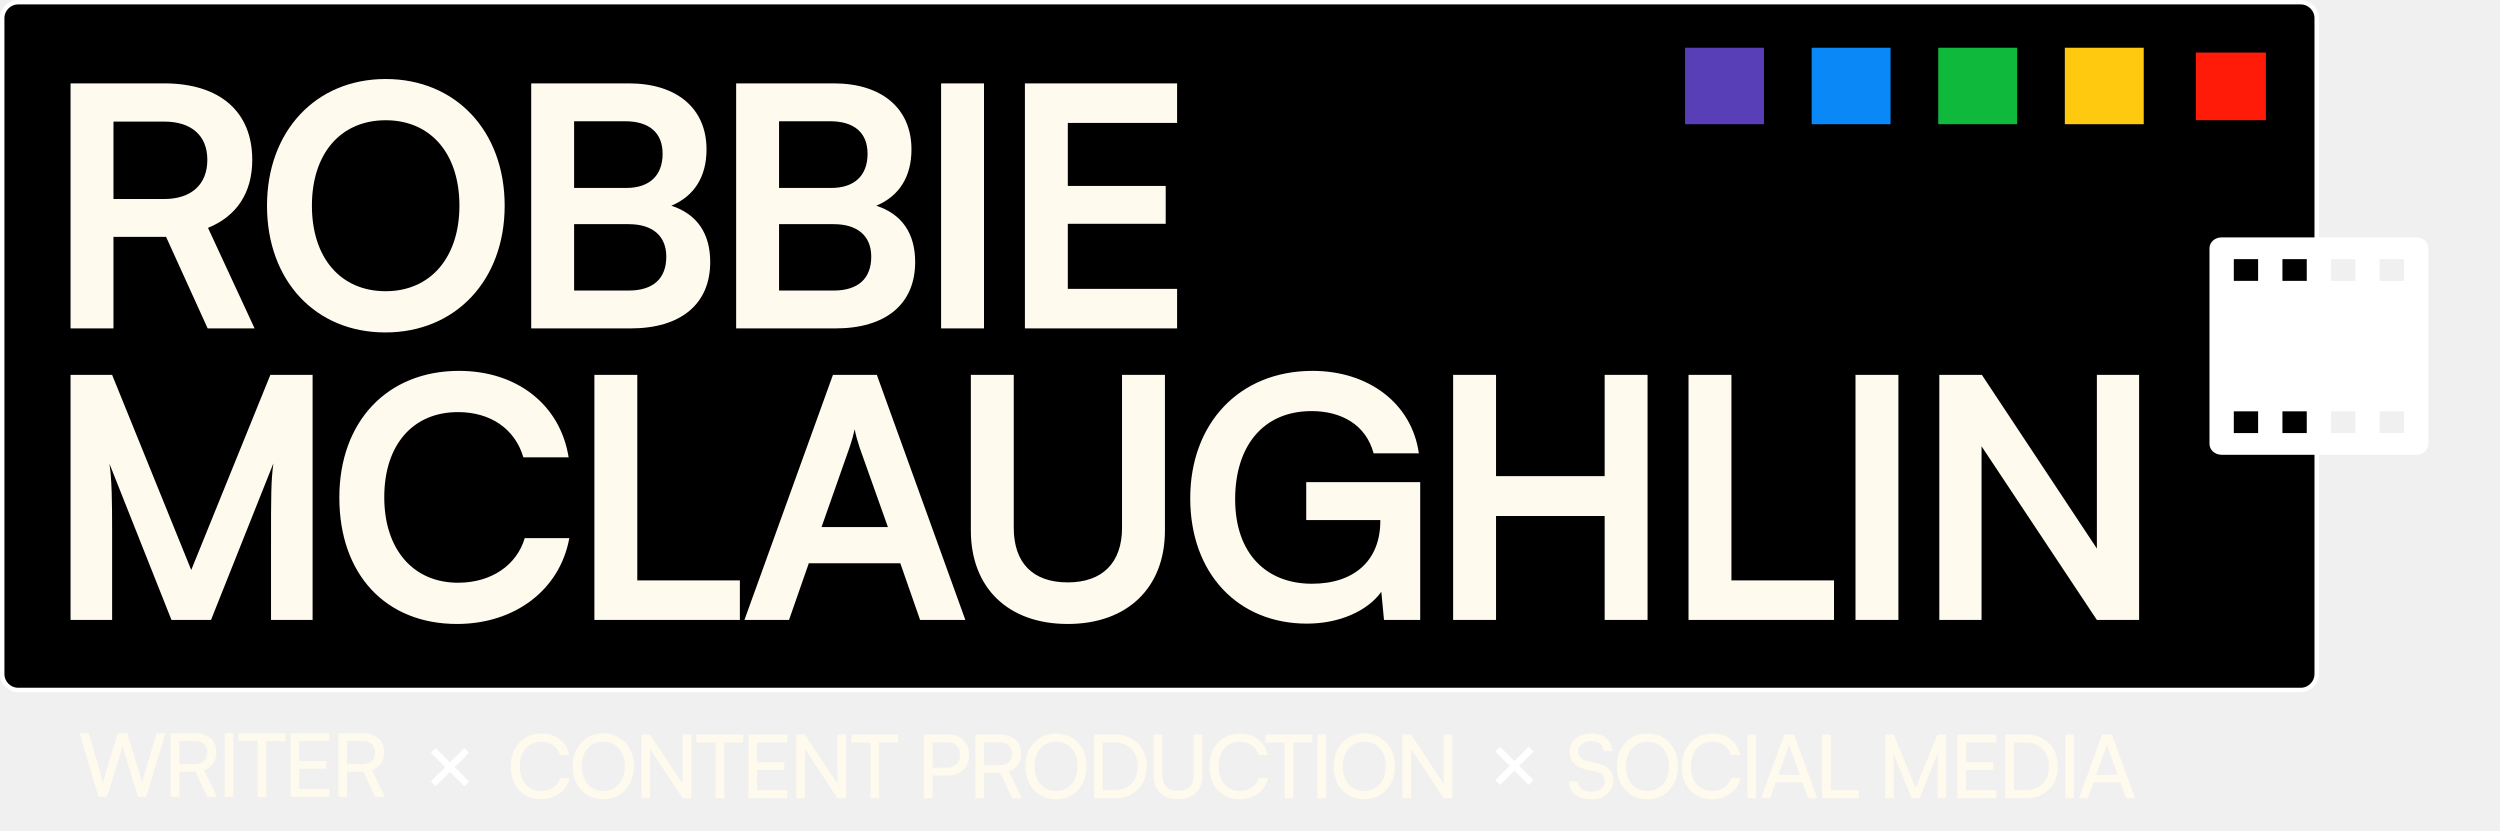
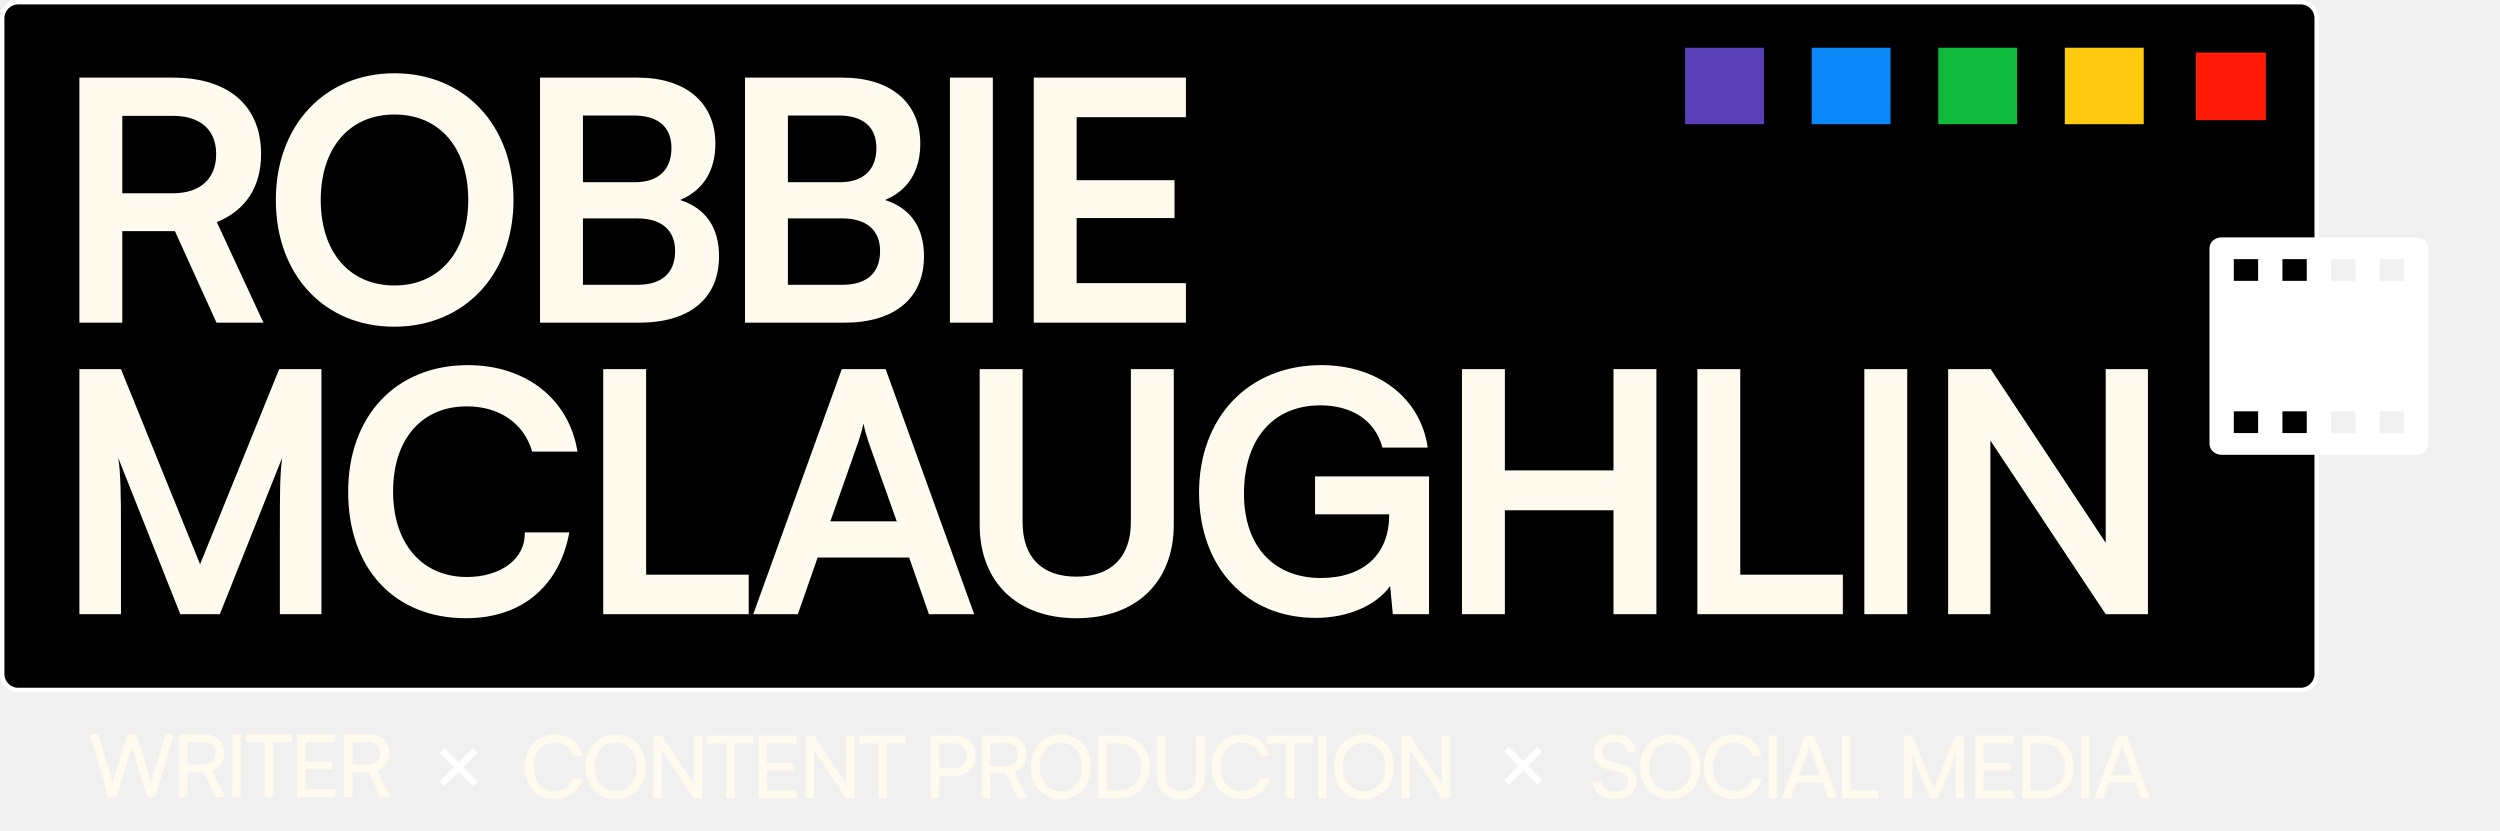
<svg xmlns="http://www.w3.org/2000/svg" width="283" height="94" viewBox="0 0 283 94" fill="none">
  <path d="M2.065 0.25H260.435C261.437 0.25 262.25 1.063 262.25 2.065V76.289C262.25 77.292 261.437 78.105 260.435 78.105H2.065C1.063 78.105 0.25 77.292 0.25 76.289V2.065C0.25 1.063 1.063 0.25 2.065 0.25Z" fill="black" stroke="white" stroke-width="0.5" />
  <g filter="url(#filter0_d_1_297)">
    <path fill-rule="evenodd" clip-rule="evenodd" d="M257 5.45L248.069 5.45V14.106L257 14.106V5.45Z" fill="#FF1B08" />
    <path fill-rule="evenodd" clip-rule="evenodd" d="M257 5.45L248.069 5.45V14.106L257 14.106V5.45Z" stroke="black" />
  </g>
  <g filter="url(#filter1_d_1_297)">
    <path fill-rule="evenodd" clip-rule="evenodd" d="M242.671 5.404L233.739 5.404V14.06L242.671 14.06V5.404Z" fill="#FFC90F" />
  </g>
  <g filter="url(#filter2_d_1_297)">
    <path fill-rule="evenodd" clip-rule="evenodd" d="M228.341 5.404L219.41 5.404V14.06L228.341 14.06V5.404Z" fill="#0FB93C" />
  </g>
  <g filter="url(#filter3_d_1_297)">
    <path fill-rule="evenodd" clip-rule="evenodd" d="M214.011 5.404L205.08 5.404V14.06L214.011 14.06V5.404Z" fill="#0A88F7" />
  </g>
  <g filter="url(#filter4_d_1_297)">
    <path fill-rule="evenodd" clip-rule="evenodd" d="M199.682 5.404L190.75 5.404V14.06L199.682 14.06V5.404Z" fill="#583EB7" />
  </g>
-   <path d="M11.154 90.207L9.011 83.001H10.027L11.343 87.406C11.443 87.785 11.543 88.164 11.642 88.712C11.762 88.134 11.871 87.785 11.981 87.406L13.347 83.001H14.403L15.758 87.406C15.878 87.795 15.978 88.174 16.087 88.712C16.207 88.104 16.307 87.735 16.406 87.416L17.732 83.001H18.729L16.556 90.207H15.619L13.875 84.506L12.111 90.207H11.154ZM20.292 90.207H19.315V83.001H22.036C23.581 83.001 24.498 83.818 24.498 85.164C24.498 86.16 24 86.878 23.103 87.167L24.568 90.207H23.482L22.136 87.356H20.292V90.207ZM20.292 83.878V86.489H22.046C22.953 86.489 23.471 86.001 23.471 85.174C23.471 84.336 22.933 83.878 22.036 83.878H20.292ZM26.415 83.001V90.207H25.438V83.001H26.415ZM26.999 83.898V83.001H32.311V83.898H30.148V90.207H29.172V83.898H26.999ZM37.29 90.207H32.894V83.001H37.29V83.898H33.871V86.15H36.951V87.017H33.871V89.3H37.29V90.207ZM39.283 90.207H38.306V83.001H41.027C42.572 83.001 43.489 83.818 43.489 85.164C43.489 86.16 42.991 86.878 42.094 87.167L43.559 90.207H42.472L41.127 87.356H39.283V90.207ZM39.283 83.878V86.489H41.037C41.944 86.489 42.462 86.001 42.462 85.174C42.462 84.336 41.924 83.878 41.027 83.878H39.283Z" fill="#FFFAEE" />
-   <path d="M177.686 85.092C177.686 83.856 178.682 83.019 180.167 83.019C181.543 83.019 182.43 83.787 182.51 85.032H181.523C181.473 84.315 180.965 83.896 180.157 83.896C179.25 83.896 178.662 84.355 178.662 85.062C178.662 85.64 178.991 85.989 179.669 86.149L180.855 86.428C182.031 86.697 182.629 87.335 182.629 88.351C182.629 89.647 181.622 90.474 180.088 90.474C178.622 90.474 177.646 89.707 177.586 88.471H178.583C178.603 89.159 179.181 89.597 180.088 89.597C181.044 89.597 181.652 89.149 181.652 88.431C181.652 87.863 181.343 87.504 180.656 87.345L179.47 87.076C178.294 86.806 177.686 86.129 177.686 85.092ZM189.956 86.747C189.956 88.939 188.521 90.474 186.478 90.474C184.445 90.474 183.029 88.939 183.029 86.747C183.029 84.564 184.455 83.019 186.488 83.019C188.531 83.019 189.956 84.554 189.956 86.747ZM188.93 86.747C188.93 85.072 187.953 83.966 186.488 83.966C185.023 83.966 184.056 85.072 184.056 86.747C184.056 88.421 185.023 89.537 186.488 89.537C187.953 89.537 188.93 88.411 188.93 86.747ZM193.797 90.464C191.744 90.464 190.378 88.989 190.378 86.757C190.378 84.534 191.783 83.029 193.847 83.029C195.471 83.029 196.717 83.996 196.986 85.471H195.94C195.671 84.534 194.863 83.966 193.817 83.966C192.362 83.966 191.405 85.062 191.405 86.747C191.405 88.431 192.362 89.527 193.817 89.527C194.873 89.527 195.71 88.959 195.979 88.072H197.016C196.707 89.507 195.421 90.464 193.797 90.464ZM198.792 83.149V90.355H197.815V83.149H198.792ZM200.372 90.355H199.356L201.987 83.149H203.073L205.715 90.355H204.688L204.04 88.561H201.01L200.372 90.355ZM202.406 84.703L201.309 87.713H203.751L202.645 84.703C202.595 84.564 202.545 84.394 202.525 84.285C202.505 84.385 202.456 84.554 202.406 84.703ZM207.251 83.149V89.448H210.42V90.355H206.274V83.149H207.251ZM214.366 90.355H213.409V83.149H214.366L216.848 89.208L219.329 83.149H220.306V90.355H219.349V87.504C219.349 86.159 219.359 85.67 219.409 85.162L217.306 90.355H216.389L214.296 85.182C214.346 85.531 214.366 86.268 214.366 87.275V90.355ZM225.981 90.355H221.585V83.149H225.981V84.046H222.562V86.298H225.642V87.165H222.562V89.448H225.981V90.355ZM229.379 90.355H226.997V83.149H229.34C231.492 83.149 232.947 84.604 232.947 86.757C232.947 88.899 231.512 90.355 229.379 90.355ZM229.27 84.046H227.974V89.448H229.31C230.914 89.448 231.931 88.411 231.931 86.757C231.931 85.082 230.914 84.046 229.27 84.046ZM234.768 83.149V90.355H233.791V83.149H234.768ZM236.349 90.355H235.332L237.964 83.149H239.05L241.691 90.355H240.665L240.017 88.561H236.987L236.349 90.355ZM238.382 84.703L237.286 87.713H239.728L238.621 84.703C238.572 84.564 238.522 84.394 238.502 84.285C238.482 84.385 238.432 84.554 238.382 84.703Z" fill="#FFFAEE" />
-   <path d="M61.241 90.464C59.188 90.464 57.822 88.989 57.822 86.757C57.822 84.534 59.228 83.029 61.291 83.029C62.915 83.029 64.161 83.996 64.43 85.471H63.384C63.115 84.534 62.307 83.966 61.261 83.966C59.806 83.966 58.849 85.062 58.849 86.747C58.849 88.431 59.806 89.527 61.261 89.527C62.317 89.527 63.155 88.959 63.424 88.072H64.46C64.151 89.507 62.866 90.464 61.241 90.464ZM71.758 86.747C71.758 88.939 70.322 90.474 68.279 90.474C66.246 90.474 64.831 88.939 64.831 86.747C64.831 84.564 66.256 83.019 68.289 83.019C70.332 83.019 71.758 84.554 71.758 86.747ZM70.731 86.747C70.731 85.072 69.754 83.966 68.289 83.966C66.824 83.966 65.857 85.072 65.857 86.747C65.857 88.421 66.824 89.537 68.289 89.537C69.754 89.537 70.731 88.411 70.731 86.747ZM73.585 90.355H72.608V83.149H73.585L77.273 88.72V83.149H78.249V90.355H77.273L73.585 84.783V90.355ZM78.831 84.046V83.149H84.143V84.046H81.981V90.355H81.004V84.046H78.831ZM89.122 90.355H84.727V83.149H89.122V84.046H85.704V86.298H88.783V87.165H85.704V89.448H89.122V90.355ZM91.115 90.355H90.139V83.149H91.115L94.803 88.72V83.149H95.78V90.355H94.803L91.115 84.783V90.355ZM96.362 84.046V83.149H101.674V84.046H99.511V90.355H98.534V84.046H96.362ZM107.385 87.783H105.561V90.355H104.584V83.149H107.385C108.8 83.149 109.707 84.076 109.707 85.461C109.707 86.806 108.79 87.783 107.385 87.783ZM107.215 84.026H105.561V86.906H107.175C108.142 86.906 108.68 86.338 108.68 85.451C108.68 84.544 108.132 84.026 107.215 84.026ZM111.391 90.355H110.414V83.149H113.135C114.68 83.149 115.597 83.966 115.597 85.311C115.597 86.308 115.099 87.026 114.202 87.315L115.667 90.355H114.581L113.235 87.504H111.391V90.355ZM111.391 84.026V86.637H113.145C114.052 86.637 114.571 86.149 114.571 85.321C114.571 84.484 114.032 84.026 113.135 84.026H111.391ZM123.006 86.747C123.006 88.939 121.571 90.474 119.528 90.474C117.495 90.474 116.079 88.939 116.079 86.747C116.079 84.564 117.504 83.019 119.538 83.019C121.581 83.019 123.006 84.554 123.006 86.747ZM121.98 86.747C121.98 85.072 121.003 83.966 119.538 83.966C118.073 83.966 117.106 85.072 117.106 86.747C117.106 88.421 118.073 89.537 119.538 89.537C121.003 89.537 121.98 88.411 121.98 86.747ZM126.239 90.355H123.857V83.149H126.199C128.352 83.149 129.807 84.604 129.807 86.757C129.807 88.899 128.372 90.355 126.239 90.355ZM126.129 84.046H124.833V89.448H126.169C127.774 89.448 128.79 88.411 128.79 86.757C128.79 85.082 127.774 84.046 126.129 84.046ZM130.601 87.793V83.149H131.578V87.733C131.578 88.889 132.216 89.527 133.362 89.527C134.498 89.527 135.126 88.879 135.126 87.733V83.149H136.113V87.793C136.113 89.448 135.056 90.474 133.362 90.474C131.657 90.474 130.601 89.457 130.601 87.793ZM140.328 90.464C138.275 90.464 136.909 88.989 136.909 86.757C136.909 84.534 138.315 83.029 140.378 83.029C142.002 83.029 143.248 83.996 143.517 85.471H142.471C142.202 84.534 141.394 83.966 140.348 83.966C138.893 83.966 137.936 85.062 137.936 86.747C137.936 88.431 138.893 89.527 140.348 89.527C141.404 89.527 142.242 88.959 142.511 88.072H143.547C143.238 89.507 141.953 90.464 140.328 90.464ZM143.249 84.046V83.149H148.562V84.046H146.399V90.355H145.422V84.046H143.249ZM150.122 83.149V90.355H149.145V83.149H150.122ZM157.902 86.747C157.902 88.939 156.467 90.474 154.423 90.474C152.39 90.474 150.975 88.939 150.975 86.747C150.975 84.564 152.4 83.019 154.433 83.019C156.477 83.019 157.902 84.554 157.902 86.747ZM156.875 86.747C156.875 85.072 155.898 83.966 154.433 83.966C152.968 83.966 152.001 85.072 152.001 86.747C152.001 88.421 152.968 89.537 154.433 89.537C155.898 89.537 156.875 88.411 156.875 86.747ZM159.729 90.355H158.752V83.149H159.729L163.417 88.72V83.149H164.394V90.355H163.417L159.729 84.783V90.355Z" fill="#FFFAEE" />
+   <path d="M12.254 90.207L10.147 83.121H11.147L12.44 87.453C12.538 87.825 12.636 88.198 12.734 88.737C12.852 88.168 12.96 87.825 13.067 87.453L14.41 83.121H15.449L16.782 87.453C16.899 87.835 16.997 88.207 17.105 88.737C17.223 88.139 17.321 87.776 17.419 87.463L18.722 83.121H19.702L17.566 90.207H16.644L14.929 84.601L13.195 90.207H12.254ZM21.239 90.207H20.279V83.121H22.954C24.474 83.121 25.375 83.925 25.375 85.248C25.375 86.228 24.885 86.933 24.003 87.218L25.444 90.207H24.375L23.052 87.404H21.239V90.207ZM21.239 83.984V86.551H22.964C23.856 86.551 24.366 86.071 24.366 85.258C24.366 84.434 23.837 83.984 22.954 83.984H21.239ZM27.26 83.121V90.207H26.299V83.121H27.26ZM27.834 84.003V83.121H33.057V84.003H30.931V90.207H29.97V84.003H27.834ZM37.953 90.207H33.631V83.121H37.953V84.003H34.591V86.218H37.619V87.071H34.591V89.315H37.953V90.207ZM39.913 90.207H38.952V83.121H41.628C43.147 83.121 44.048 83.925 44.048 85.248C44.048 86.228 43.558 86.933 42.676 87.218L44.117 90.207H43.049L41.726 87.404H39.913V90.207ZM39.913 83.984V86.551H41.638C42.529 86.551 43.039 86.071 43.039 85.258C43.039 84.434 42.51 83.984 41.628 83.984H39.913Z" fill="#FFFAEE" />
+   <path d="M180.412 85.18C180.412 83.965 181.392 83.142 182.852 83.142C184.204 83.142 185.076 83.896 185.155 85.121H184.185C184.136 84.416 183.636 84.004 182.842 84.004C181.95 84.004 181.372 84.455 181.372 85.151C181.372 85.719 181.695 86.062 182.362 86.219L183.528 86.493C184.684 86.758 185.272 87.385 185.272 88.385C185.272 89.659 184.283 90.472 182.773 90.472C181.333 90.472 180.372 89.718 180.314 88.502H181.294C181.313 89.179 181.882 89.61 182.773 89.61C183.714 89.61 184.312 89.169 184.312 88.463C184.312 87.905 184.008 87.552 183.332 87.395L182.166 87.13C181.009 86.866 180.412 86.199 180.412 85.18ZM192.477 86.807C192.477 88.963 191.066 90.472 189.057 90.472C187.057 90.472 185.666 88.963 185.666 86.807C185.666 84.661 187.067 83.142 189.066 83.142C191.075 83.142 192.477 84.651 192.477 86.807ZM191.467 86.807C191.467 85.161 190.507 84.073 189.066 84.073C187.626 84.073 186.675 85.161 186.675 86.807C186.675 88.453 187.626 89.551 189.066 89.551C190.507 89.551 191.467 88.444 191.467 86.807ZM196.253 90.462C194.234 90.462 192.892 89.012 192.892 86.817C192.892 84.631 194.274 83.152 196.302 83.152C197.9 83.152 199.125 84.102 199.389 85.553H198.36C198.096 84.631 197.302 84.073 196.273 84.073C194.842 84.073 193.901 85.151 193.901 86.807C193.901 88.463 194.842 89.541 196.273 89.541C197.312 89.541 198.135 88.983 198.399 88.11H199.419C199.115 89.522 197.851 90.462 196.253 90.462ZM201.165 83.269V90.355H200.204V83.269H201.165ZM202.719 90.355H201.719L204.307 83.269H205.375L207.972 90.355H206.962L206.325 88.591H203.346L202.719 90.355ZM204.718 84.798L203.64 87.758H206.041L204.953 84.798C204.904 84.661 204.855 84.494 204.836 84.386C204.816 84.484 204.767 84.651 204.718 84.798ZM209.482 83.269V89.463H212.598V90.355H208.522V83.269H209.482ZM216.478 90.355H215.537V83.269H216.478L218.918 89.228L221.359 83.269H222.319V90.355H221.378V87.552C221.378 86.229 221.388 85.749 221.437 85.249L219.369 90.355H218.468L216.41 85.268C216.459 85.611 216.478 86.337 216.478 87.326V90.355ZM227.899 90.355H223.577V83.269H227.899V84.151H224.537V86.366H227.565V87.219H224.537V89.463H227.899V90.355ZM231.241 90.355H228.898V83.269H231.201C233.318 83.269 234.749 84.7 234.749 86.817C234.749 88.924 233.338 90.355 231.241 90.355ZM231.133 84.151H229.859V89.463H231.172C232.75 89.463 233.749 88.444 233.749 86.817C233.749 85.17 232.75 84.151 231.133 84.151ZM236.539 83.269V90.355H235.579V83.269H236.539ZM238.093 90.355H237.094L239.681 83.269H240.749L243.346 90.355H242.337L241.7 88.591H238.721L238.093 90.355ZM240.093 84.798L239.015 87.758H241.416L240.328 84.798C240.279 84.661 240.23 84.494 240.21 84.386C240.191 84.484 240.142 84.651 240.093 84.798Z" fill="#FFFAEE" />
+   <path d="M62.763 90.462C60.744 90.462 59.402 89.012 59.402 86.817C59.402 84.631 60.784 83.152 62.812 83.152C64.41 83.152 65.635 84.102 65.899 85.553H64.87C64.606 84.631 63.812 84.073 62.783 84.073C61.352 84.073 60.411 85.151 60.411 86.807C60.411 88.463 61.352 89.541 62.783 89.541C63.822 89.541 64.645 88.983 64.909 88.11H65.929C65.625 89.522 64.361 90.462 62.763 90.462ZM73.104 86.807C73.104 88.963 71.693 90.472 69.684 90.472C67.684 90.472 66.293 88.963 66.293 86.807C66.293 84.661 67.694 83.142 69.693 83.142C71.702 83.142 73.104 84.651 73.104 86.807ZM72.094 86.807C72.094 85.161 71.134 84.073 69.693 84.073C68.253 84.073 67.302 85.161 67.302 86.807C67.302 88.453 68.253 89.551 69.693 89.551C71.134 89.551 72.094 88.444 72.094 86.807ZM74.901 90.355H73.94V83.269H74.901L78.527 88.747V83.269H79.487V90.355H78.527L74.901 84.876V90.355ZM80.059 84.151V83.269H85.282V84.151H83.156V90.355H82.195V84.151H80.059ZM90.178 90.355H85.856V83.269H90.178V84.151H86.816V86.366H89.845V87.219H86.816V89.463H90.178V90.355ZM92.138 90.355H91.177V83.269H92.138L95.764 88.747V83.269H96.724V90.355H95.764L92.138 84.876V90.355ZM97.296 84.151V83.269H102.52V84.151H100.393V90.355H99.433V84.151H97.296ZM108.135 87.826H106.341V90.355H105.381V83.269H108.135C109.526 83.269 110.418 84.181 110.418 85.543C110.418 86.866 109.517 87.826 108.135 87.826ZM107.968 84.132H106.341V86.964H107.929C108.88 86.964 109.409 86.405 109.409 85.533C109.409 84.641 108.87 84.132 107.968 84.132ZM112.074 90.355H111.114V83.269H113.789C115.308 83.269 116.21 84.073 116.21 85.396C116.21 86.376 115.72 87.081 114.838 87.366L116.279 90.355H115.21L113.887 87.552H112.074V90.355ZM112.074 84.132V86.699H113.799C114.691 86.699 115.201 86.219 115.201 85.406C115.201 84.582 114.671 84.132 113.789 84.132H112.074ZM123.495 86.807C123.495 88.963 122.084 90.472 120.075 90.472C118.076 90.472 116.684 88.963 116.684 86.807C116.684 84.661 118.085 83.142 120.085 83.142C122.094 83.142 123.495 84.651 123.495 86.807ZM122.486 86.807C122.486 85.161 121.525 84.073 120.085 84.073C118.644 84.073 117.693 85.161 117.693 86.807C117.693 88.453 118.644 89.551 120.085 89.551C121.525 89.551 122.486 88.444 122.486 86.807ZM126.674 90.355H124.331V83.269H126.634C128.751 83.269 130.182 84.7 130.182 86.817C130.182 88.924 128.771 90.355 126.674 90.355ZM126.566 84.151H125.292V89.463H126.605C128.183 89.463 129.182 88.444 129.182 86.817C129.182 85.17 128.183 84.151 126.566 84.151ZM130.963 87.836V83.269H131.923V87.777C131.923 88.914 132.55 89.541 133.677 89.541C134.795 89.541 135.412 88.904 135.412 87.777V83.269H136.382V87.836C136.382 89.463 135.343 90.472 133.677 90.472C132.002 90.472 130.963 89.473 130.963 87.836ZM140.527 90.462C138.508 90.462 137.166 89.012 137.166 86.817C137.166 84.631 138.547 83.152 140.576 83.152C142.173 83.152 143.398 84.102 143.663 85.553H142.634C142.369 84.631 141.576 84.073 140.547 84.073C139.116 84.073 138.175 85.151 138.175 86.807C138.175 88.463 139.116 89.541 140.547 89.541C141.585 89.541 142.409 88.983 142.673 88.11H143.692C143.389 89.522 142.124 90.462 140.527 90.462ZM143.4 84.151V83.269H148.623V84.151H146.496V90.355H145.536V84.151H143.4ZM150.157 83.269V90.355H149.197V83.269H150.157ZM157.807 86.807C157.807 88.963 156.396 90.472 154.387 90.472C152.387 90.472 150.996 88.963 150.996 86.807C150.996 84.661 152.397 83.142 154.396 83.142C156.405 83.142 157.807 84.651 157.807 86.807ZM156.797 86.807C156.797 85.161 155.837 84.073 154.396 84.073C152.956 84.073 152.005 85.161 152.005 86.807C152.005 88.453 152.956 89.551 154.396 89.551C155.837 89.551 156.797 88.444 156.797 86.807ZM159.604 90.355H158.643V83.269H159.604L163.23 88.747V83.269H164.19V90.355H163.23L159.604 84.876V90.355Z" fill="#FFFAEE" />
  <path d="M273.519 26.872C273.88 26.874 274.226 27.003 274.482 27.232C274.738 27.46 274.883 27.77 274.885 28.093L274.885 50.262C274.885 50.936 274.273 51.483 273.519 51.483L251.481 51.483C251.12 51.48 250.774 51.351 250.518 51.123C250.262 50.894 250.117 50.585 250.114 50.262L250.114 28.093C250.115 27.769 250.259 27.458 250.515 27.229C250.771 27 251.119 26.872 251.481 26.872L273.519 26.872ZM272.133 29.333L269.381 29.333L269.381 31.794L272.133 31.794L272.133 29.333ZM272.133 46.56L269.381 46.56L269.381 49.022L272.133 49.022L272.133 46.56ZM266.628 29.333L263.876 29.333L263.876 31.794L266.628 31.794L266.628 29.333ZM266.628 46.56L263.876 46.56L263.876 49.022L266.628 49.022L266.628 46.56ZM261.124 29.333L258.371 29.333L258.371 31.794L261.124 31.794L261.124 29.333ZM261.124 46.56L258.371 46.56L258.371 49.022L261.124 49.022L261.124 46.56ZM255.619 29.333L252.867 29.333L252.867 31.794L255.619 31.794L255.619 29.333ZM255.619 46.56L252.867 46.56L252.867 49.022L255.619 49.022L255.619 46.56Z" fill="white" />
-   <path d="M12.845 37.177H7.987V9.437H18.575C24.874 9.437 28.555 12.625 28.555 18.09C28.555 21.808 26.809 24.465 23.546 25.793L28.821 37.177H23.508L18.802 26.817H12.845V37.177ZM12.845 13.764V22.529H18.575C21.648 22.529 23.47 20.898 23.47 18.09C23.47 15.319 21.648 13.764 18.575 13.764H12.845ZM57.129 23.288C57.129 31.713 51.588 37.633 43.619 37.633C35.688 37.633 30.224 31.751 30.224 23.288C30.224 14.864 35.726 8.944 43.657 8.944C51.588 8.944 57.129 14.826 57.129 23.288ZM52.006 23.288C52.006 17.369 48.742 13.612 43.657 13.612C38.572 13.612 35.309 17.369 35.309 23.288C35.309 29.208 38.572 32.965 43.657 32.965C48.742 32.965 52.006 29.132 52.006 23.288ZM60.132 37.177V9.437H71.174C76.639 9.437 79.978 12.284 79.978 16.913C79.978 19.987 78.612 22.188 75.994 23.288C78.916 24.237 80.396 26.438 80.396 29.664C80.396 34.407 77.094 37.177 71.364 37.177H60.132ZM70.757 13.726H64.989V21.277H70.871C73.527 21.277 75.007 19.873 75.007 17.407C75.007 15.016 73.489 13.726 70.757 13.726ZM71.174 25.375H64.989V32.889H71.174C73.907 32.889 75.424 31.561 75.424 29.056C75.424 26.704 73.869 25.375 71.174 25.375ZM83.332 37.177V9.437H94.374C99.839 9.437 103.178 12.284 103.178 16.913C103.178 19.987 101.812 22.188 99.194 23.288C102.116 24.237 103.596 26.438 103.596 29.664C103.596 34.407 100.294 37.177 94.564 37.177H83.332ZM93.957 13.726H88.189V21.277H94.071C96.727 21.277 98.207 19.873 98.207 17.407C98.207 15.016 96.689 13.726 93.957 13.726ZM94.374 25.375H88.189V32.889H94.374C97.107 32.889 98.625 31.561 98.625 29.056C98.625 26.704 97.069 25.375 94.374 25.375ZM111.389 9.437V37.177H106.532V9.437H111.389ZM133.248 37.177H116.02V9.437H133.248V13.915H120.877V21.049H131.958V25.338H120.877V32.7H133.248V37.177ZM12.693 70.177H7.987V42.437H12.693L21.648 64.523L30.604 42.437H35.386V70.177H30.68V61.639C30.68 56.061 30.68 54.429 30.946 52.456L23.887 70.177H19.41L12.389 52.494C12.655 54.163 12.693 56.782 12.693 60.235V70.177ZM51.733 70.633C43.65 70.633 38.413 65.016 38.413 56.326C38.413 47.712 43.84 41.982 51.961 41.982C58.526 41.982 63.421 45.815 64.37 51.773H59.247C58.298 48.547 55.528 46.65 51.847 46.65C46.724 46.65 43.498 50.368 43.498 56.288C43.498 62.17 46.762 65.965 51.847 65.965C55.604 65.965 58.488 63.992 59.399 60.918H64.446C63.383 66.762 58.298 70.633 51.733 70.633ZM72.141 42.437V65.7H83.753V70.177H67.284V42.437H72.141ZM89.317 70.177H84.27L94.288 42.437H99.259L109.278 70.177H104.155L101.916 63.764H91.556L89.317 70.177ZM96.148 50.71L92.998 59.666H100.512L97.324 50.71C97.096 49.989 96.831 49.154 96.755 48.585C96.641 49.116 96.413 49.951 96.148 50.71ZM109.9 60.045V42.437H114.757V59.742C114.757 63.726 116.92 65.927 120.866 65.927C124.813 65.927 127.014 63.688 127.014 59.742V42.437H131.871V60.045C131.871 66.534 127.621 70.633 120.866 70.633C114.15 70.633 109.9 66.572 109.9 60.045ZM148.471 46.536C142.969 46.536 139.819 50.52 139.819 56.516C139.819 62.702 143.386 66.079 148.509 66.079C153.329 66.079 156.251 63.423 156.251 58.983V58.869H147.864V54.581H160.767V70.177H156.668L156.365 66.99C154.847 69.115 151.697 70.595 147.94 70.595C140.161 70.595 134.734 64.941 134.734 56.402C134.734 47.978 140.237 41.982 148.585 41.982C154.923 41.982 159.818 45.663 160.615 51.317H155.492C154.619 48.054 151.811 46.536 148.471 46.536ZM169.351 70.177H164.494V42.437H169.351V53.898H181.647V42.437H186.504V70.177H181.647V58.413H169.351V70.177ZM195.998 42.437V65.7H207.61V70.177H191.141V42.437H195.998ZM214.899 42.437V70.177H210.042V42.437H214.899ZM224.312 70.177H219.53V42.437H224.35L237.366 62.094V42.437H242.147V70.177H237.366L224.312 50.52V70.177Z" fill="#FFFAEE" />
+   <path d="M13.845 37.177H8.987V9.437H19.575C25.874 9.437 29.555 12.625 29.555 18.09C29.555 21.808 27.809 24.465 24.546 25.793L29.821 37.177H24.508L19.802 26.817H13.845V37.177ZM13.845 13.764V22.529H19.575C22.648 22.529 24.47 20.898 24.47 18.09C24.47 15.319 22.648 13.764 19.575 13.764H13.845ZM58.129 23.288C58.129 31.713 52.588 37.633 44.619 37.633C36.688 37.633 31.224 31.751 31.224 23.288C31.224 14.864 36.726 8.944 44.657 8.944C52.588 8.944 58.129 14.826 58.129 23.288ZM53.006 23.288C53.006 17.369 49.742 13.612 44.657 13.612C39.572 13.612 36.309 17.369 36.309 23.288C36.309 29.208 39.572 32.965 44.657 32.965C49.742 32.965 53.006 29.132 53.006 23.288ZM61.132 37.177V9.437H72.174C77.639 9.437 80.978 12.284 80.978 16.913C80.978 19.987 79.612 22.188 76.994 23.288C79.916 24.237 81.396 26.438 81.396 29.664C81.396 34.407 78.094 37.177 72.364 37.177H61.132ZM71.757 13.726H65.989V21.277H71.871C74.527 21.277 76.007 19.873 76.007 17.407C76.007 15.016 74.489 13.726 71.757 13.726ZM72.174 25.375H65.989V32.889H72.174C74.907 32.889 76.424 31.561 76.424 29.056C76.424 26.704 74.869 25.375 72.174 25.375ZM84.332 37.177V9.437H95.374C100.839 9.437 104.178 12.284 104.178 16.913C104.178 19.987 102.812 22.188 100.194 23.288C103.116 24.237 104.596 26.438 104.596 29.664C104.596 34.407 101.294 37.177 95.564 37.177H84.332ZM94.957 13.726H89.189V21.277H95.071C97.727 21.277 99.207 19.873 99.207 17.407C99.207 15.016 97.689 13.726 94.957 13.726ZM95.374 25.375H89.189V32.889H95.374C98.107 32.889 99.625 31.561 99.625 29.056C99.625 26.704 98.069 25.375 95.374 25.375ZM112.389 9.437V37.177H107.532V9.437H112.389ZM134.248 37.177H117.02V9.437H134.248V13.915H121.877V21.049H132.958V25.338H121.877V32.7H134.248V37.177ZM13.693 70.177H8.987V42.437H13.693L22.648 64.523L31.604 42.437H36.386V70.177H31.68V61.639C31.68 56.061 31.68 54.429 31.946 52.456L24.887 70.177H20.41L13.389 52.494C13.655 54.163 13.693 56.782 13.693 60.235V70.177ZM52.733 70.633C44.65 70.633 39.413 65.016 39.413 56.326C39.413 47.712 44.84 41.982 52.961 41.982C59.526 41.982 64.421 45.815 65.37 51.773H60.247C59.298 48.547 56.528 46.65 52.847 46.65C47.724 46.65 44.498 50.368 44.498 56.288C44.498 62.17 47.762 65.965 52.847 65.965C56.604 65.965 59.488 63.992 59.399 60.918H64.446C63.383 66.762 59.298 70.633 52.733 70.633ZM73.141 42.437V65.7H84.753V70.177H68.284V42.437H73.141ZM90.317 70.177H85.27L95.288 42.437H100.259L110.278 70.177H105.155L102.916 63.764H92.556L90.317 70.177ZM97.148 50.71L93.998 59.666H101.512L98.324 50.71C98.096 49.989 97.831 49.154 97.755 48.585C97.641 49.116 97.413 49.951 97.148 50.71ZM110.9 60.045V42.437H115.757V59.742C115.757 63.726 117.92 65.927 121.866 65.927C125.813 65.927 128.014 63.688 128.014 59.742V42.437H132.871V60.045C132.871 66.534 128.621 70.633 121.866 70.633C115.15 70.633 110.9 66.572 110.9 60.045ZM149.471 46.536C143.969 46.536 140.819 50.52 140.819 56.516C140.819 62.702 144.386 66.079 149.509 66.079C154.329 66.079 157.251 63.423 157.251 58.983V58.869H148.864V54.581H161.767V70.177H157.668L157.365 66.99C155.847 69.115 152.697 70.595 148.94 70.595C141.161 70.595 135.734 64.941 135.734 56.402C135.734 47.978 141.237 41.982 149.585 41.982C155.923 41.982 160.818 45.663 161.615 51.317H156.492C155.619 48.054 152.811 46.536 149.471 46.536ZM170.351 70.177H165.494V42.437H170.351V53.898H182.647V42.437H187.504V70.177H182.647V58.413H170.351V70.177ZM196.998 42.437V65.7H208.61V70.177H192.141V42.437H196.998ZM215.899 42.437V70.177H211.042V42.437H215.899ZM225.312 70.177H220.53V42.437H225.35L238.366 62.094V42.437H243.147V70.177H238.366L225.312 50.52V70.177Z" fill="#FFFAEE" transform="translate(0 -0.65)" />
  <g clip-path="url(#clip0_1_297)">
-     <path d="M173.052 88.856L171.43 87.234L169.808 88.856L169.267 88.315L170.889 86.694L169.267 85.072L169.808 84.531L171.43 86.153L173.052 84.531L173.592 85.072L171.97 86.694L173.592 88.315L173.052 88.856Z" fill="white" />
+     <path d="M174.052 88.856L172.43 87.234L170.808 88.856L170.267 88.315L171.889 86.694L170.267 85.072L170.808 84.531L172.43 86.153L174.052 84.531L174.592 85.072L172.97 86.694L174.592 88.315L174.052 88.856Z" fill="white" />
  </g>
-   <path d="M52.549 89.004L50.927 87.382L49.305 89.004L48.764 88.463L50.386 86.841L48.764 85.22L49.305 84.679L50.927 86.301L52.549 84.679L53.089 85.22L51.467 86.841L53.089 88.463L52.549 89.004Z" fill="white" />
+   <g clip-path="url(#clip1_1_297)">
+     <path d="M53.549 89.004L51.927 87.382L50.305 89.004L49.764 88.463L51.386 86.841L49.764 85.22L50.305 84.679L51.927 86.301L53.549 84.679L54.089 85.22L52.467 86.841L54.089 88.463L53.549 89.004Z" fill="white" />
+   </g>
  <defs>
    <filter id="filter0_d_1_297" x="243.726" y="4.95" width="17.616" height="17.341" filterUnits="userSpaceOnUse" color-interpolation-filters="sRGB">
      <feFlood flood-opacity="0" result="BackgroundImageFix" />
      <feColorMatrix in="SourceAlpha" type="matrix" values="0 0 0 0 0 0 0 0 0 0 0 0 0 0 0 0 0 0 127 0" result="hardAlpha" />
      <feOffset dy="3.842" />
      <feGaussianBlur stdDeviation="1.921" />
      <feComposite in2="hardAlpha" operator="out" />
      <feColorMatrix type="matrix" values="0 0 0 0 0 0 0 0 0 0 0 0 0 0 0 0 0 0 0.25 0" />
      <feBlend mode="normal" in2="BackgroundImageFix" result="effect1_dropShadow_1_297" />
      <feBlend mode="normal" in="SourceGraphic" in2="effect1_dropShadow_1_297" result="shape" />
    </filter>
    <filter id="filter1_d_1_297" x="229.897" y="5.404" width="16.616" height="16.341" filterUnits="userSpaceOnUse" color-interpolation-filters="sRGB">
      <feFlood flood-opacity="0" result="BackgroundImageFix" />
      <feColorMatrix in="SourceAlpha" type="matrix" values="0 0 0 0 0 0 0 0 0 0 0 0 0 0 0 0 0 0 127 0" result="hardAlpha" />
      <feOffset dy="3.842" />
      <feGaussianBlur stdDeviation="1.921" />
      <feComposite in2="hardAlpha" operator="out" />
      <feColorMatrix type="matrix" values="0 0 0 0 0 0 0 0 0 0 0 0 0 0 0 0 0 0 0.25 0" />
      <feBlend mode="normal" in2="BackgroundImageFix" result="effect1_dropShadow_1_297" />
      <feBlend mode="normal" in="SourceGraphic" in2="effect1_dropShadow_1_297" result="shape" />
    </filter>
    <filter id="filter2_d_1_297" x="215.567" y="5.404" width="16.616" height="16.341" filterUnits="userSpaceOnUse" color-interpolation-filters="sRGB">
      <feFlood flood-opacity="0" result="BackgroundImageFix" />
      <feColorMatrix in="SourceAlpha" type="matrix" values="0 0 0 0 0 0 0 0 0 0 0 0 0 0 0 0 0 0 127 0" result="hardAlpha" />
      <feOffset dy="3.842" />
      <feGaussianBlur stdDeviation="1.921" />
      <feComposite in2="hardAlpha" operator="out" />
      <feColorMatrix type="matrix" values="0 0 0 0 0 0 0 0 0 0 0 0 0 0 0 0 0 0 0.25 0" />
      <feBlend mode="normal" in2="BackgroundImageFix" result="effect1_dropShadow_1_297" />
      <feBlend mode="normal" in="SourceGraphic" in2="effect1_dropShadow_1_297" result="shape" />
    </filter>
    <filter id="filter3_d_1_297" x="201.238" y="5.404" width="16.616" height="16.341" filterUnits="userSpaceOnUse" color-interpolation-filters="sRGB">
      <feFlood flood-opacity="0" result="BackgroundImageFix" />
      <feColorMatrix in="SourceAlpha" type="matrix" values="0 0 0 0 0 0 0 0 0 0 0 0 0 0 0 0 0 0 127 0" result="hardAlpha" />
      <feOffset dy="3.842" />
      <feGaussianBlur stdDeviation="1.921" />
      <feComposite in2="hardAlpha" operator="out" />
      <feColorMatrix type="matrix" values="0 0 0 0 0 0 0 0 0 0 0 0 0 0 0 0 0 0 0.25 0" />
      <feBlend mode="normal" in2="BackgroundImageFix" result="effect1_dropShadow_1_297" />
      <feBlend mode="normal" in="SourceGraphic" in2="effect1_dropShadow_1_297" result="shape" />
    </filter>
    <filter id="filter4_d_1_297" x="186.908" y="5.404" width="16.616" height="16.341" filterUnits="userSpaceOnUse" color-interpolation-filters="sRGB">
      <feFlood flood-opacity="0" result="BackgroundImageFix" />
      <feColorMatrix in="SourceAlpha" type="matrix" values="0 0 0 0 0 0 0 0 0 0 0 0 0 0 0 0 0 0 127 0" result="hardAlpha" />
      <feOffset dy="3.842" />
      <feGaussianBlur stdDeviation="1.921" />
      <feComposite in2="hardAlpha" operator="out" />
      <feColorMatrix type="matrix" values="0 0 0 0 0 0 0 0 0 0 0 0 0 0 0 0 0 0 0.25 0" />
      <feBlend mode="normal" in2="BackgroundImageFix" result="effect1_dropShadow_1_297" />
      <feBlend mode="normal" in="SourceGraphic" in2="effect1_dropShadow_1_297" result="shape" />
    </filter>
    <clipPath id="clip0_1_297">
-       <rect width="9.174" height="9.174" fill="white" transform="translate(171.43 80.2067) rotate(45)" />
+       <rect width="9.174" height="9.174" fill="white" transform="translate(172.43 80.2067) rotate(45)" />
+     </clipPath>
+     <clipPath id="clip1_1_297">
+       <rect width="9.174" height="9.174" fill="white" transform="translate(51.9268 80.3546) rotate(45)" />
    </clipPath>
  </defs>
</svg>
